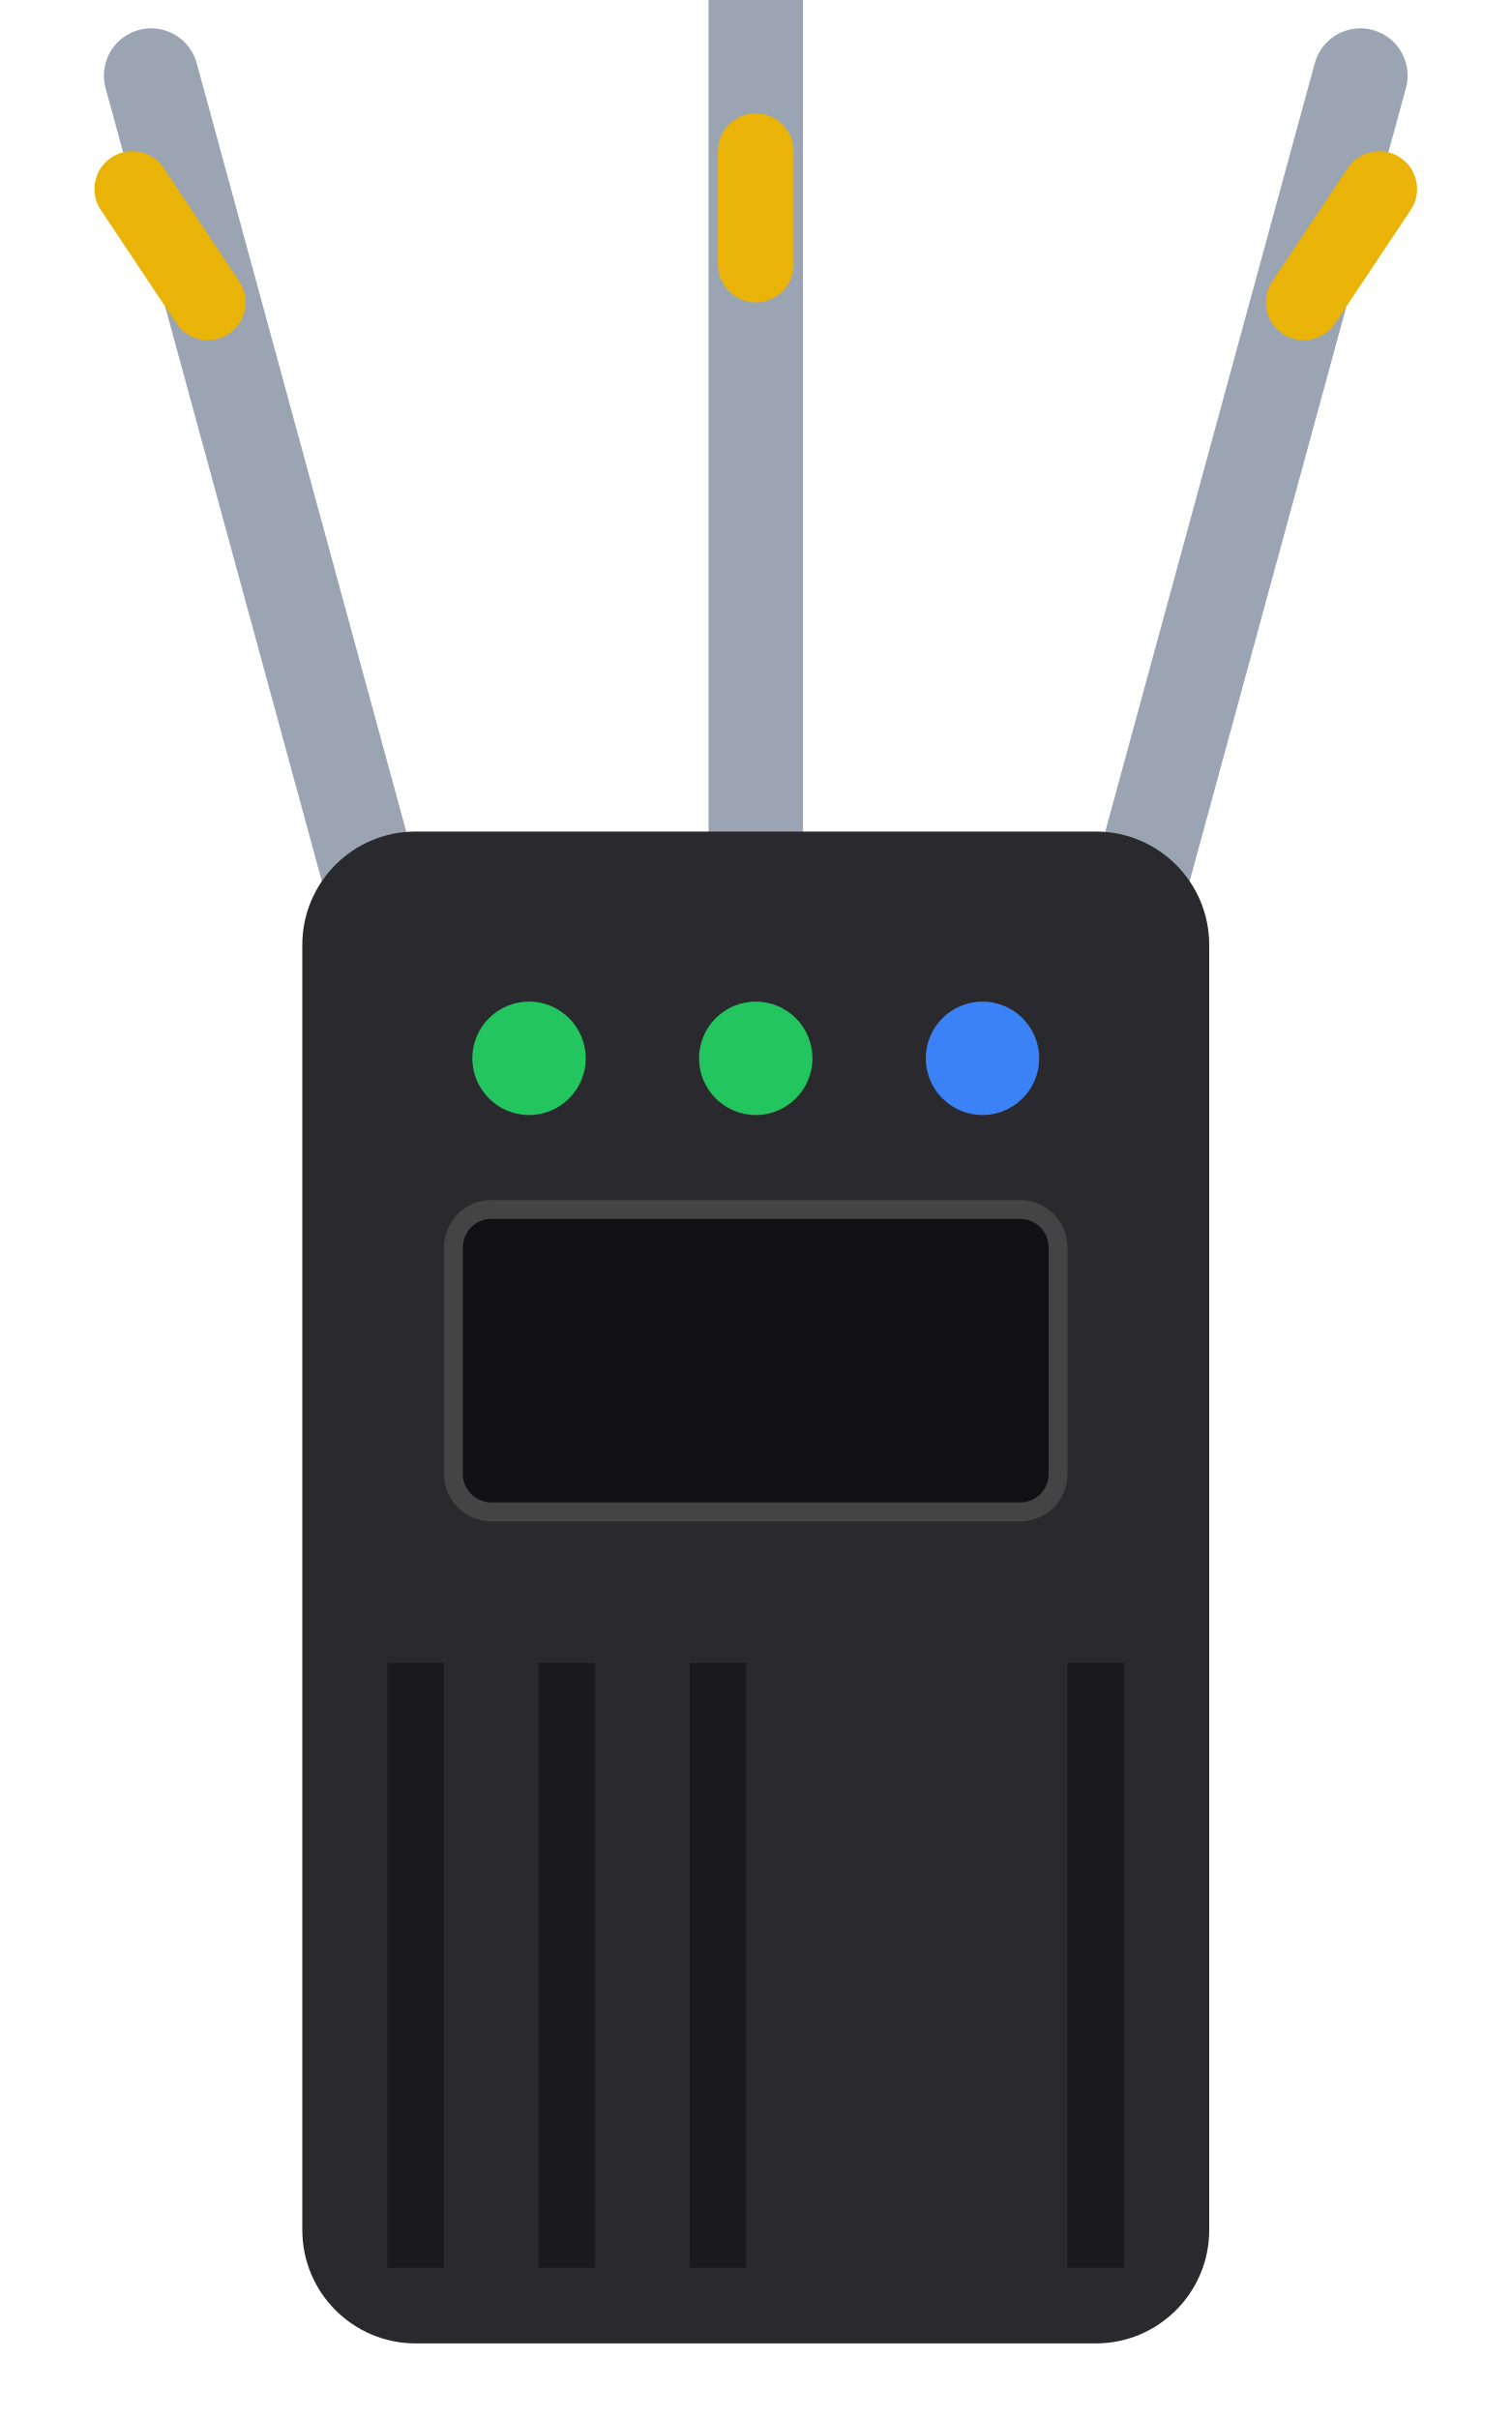
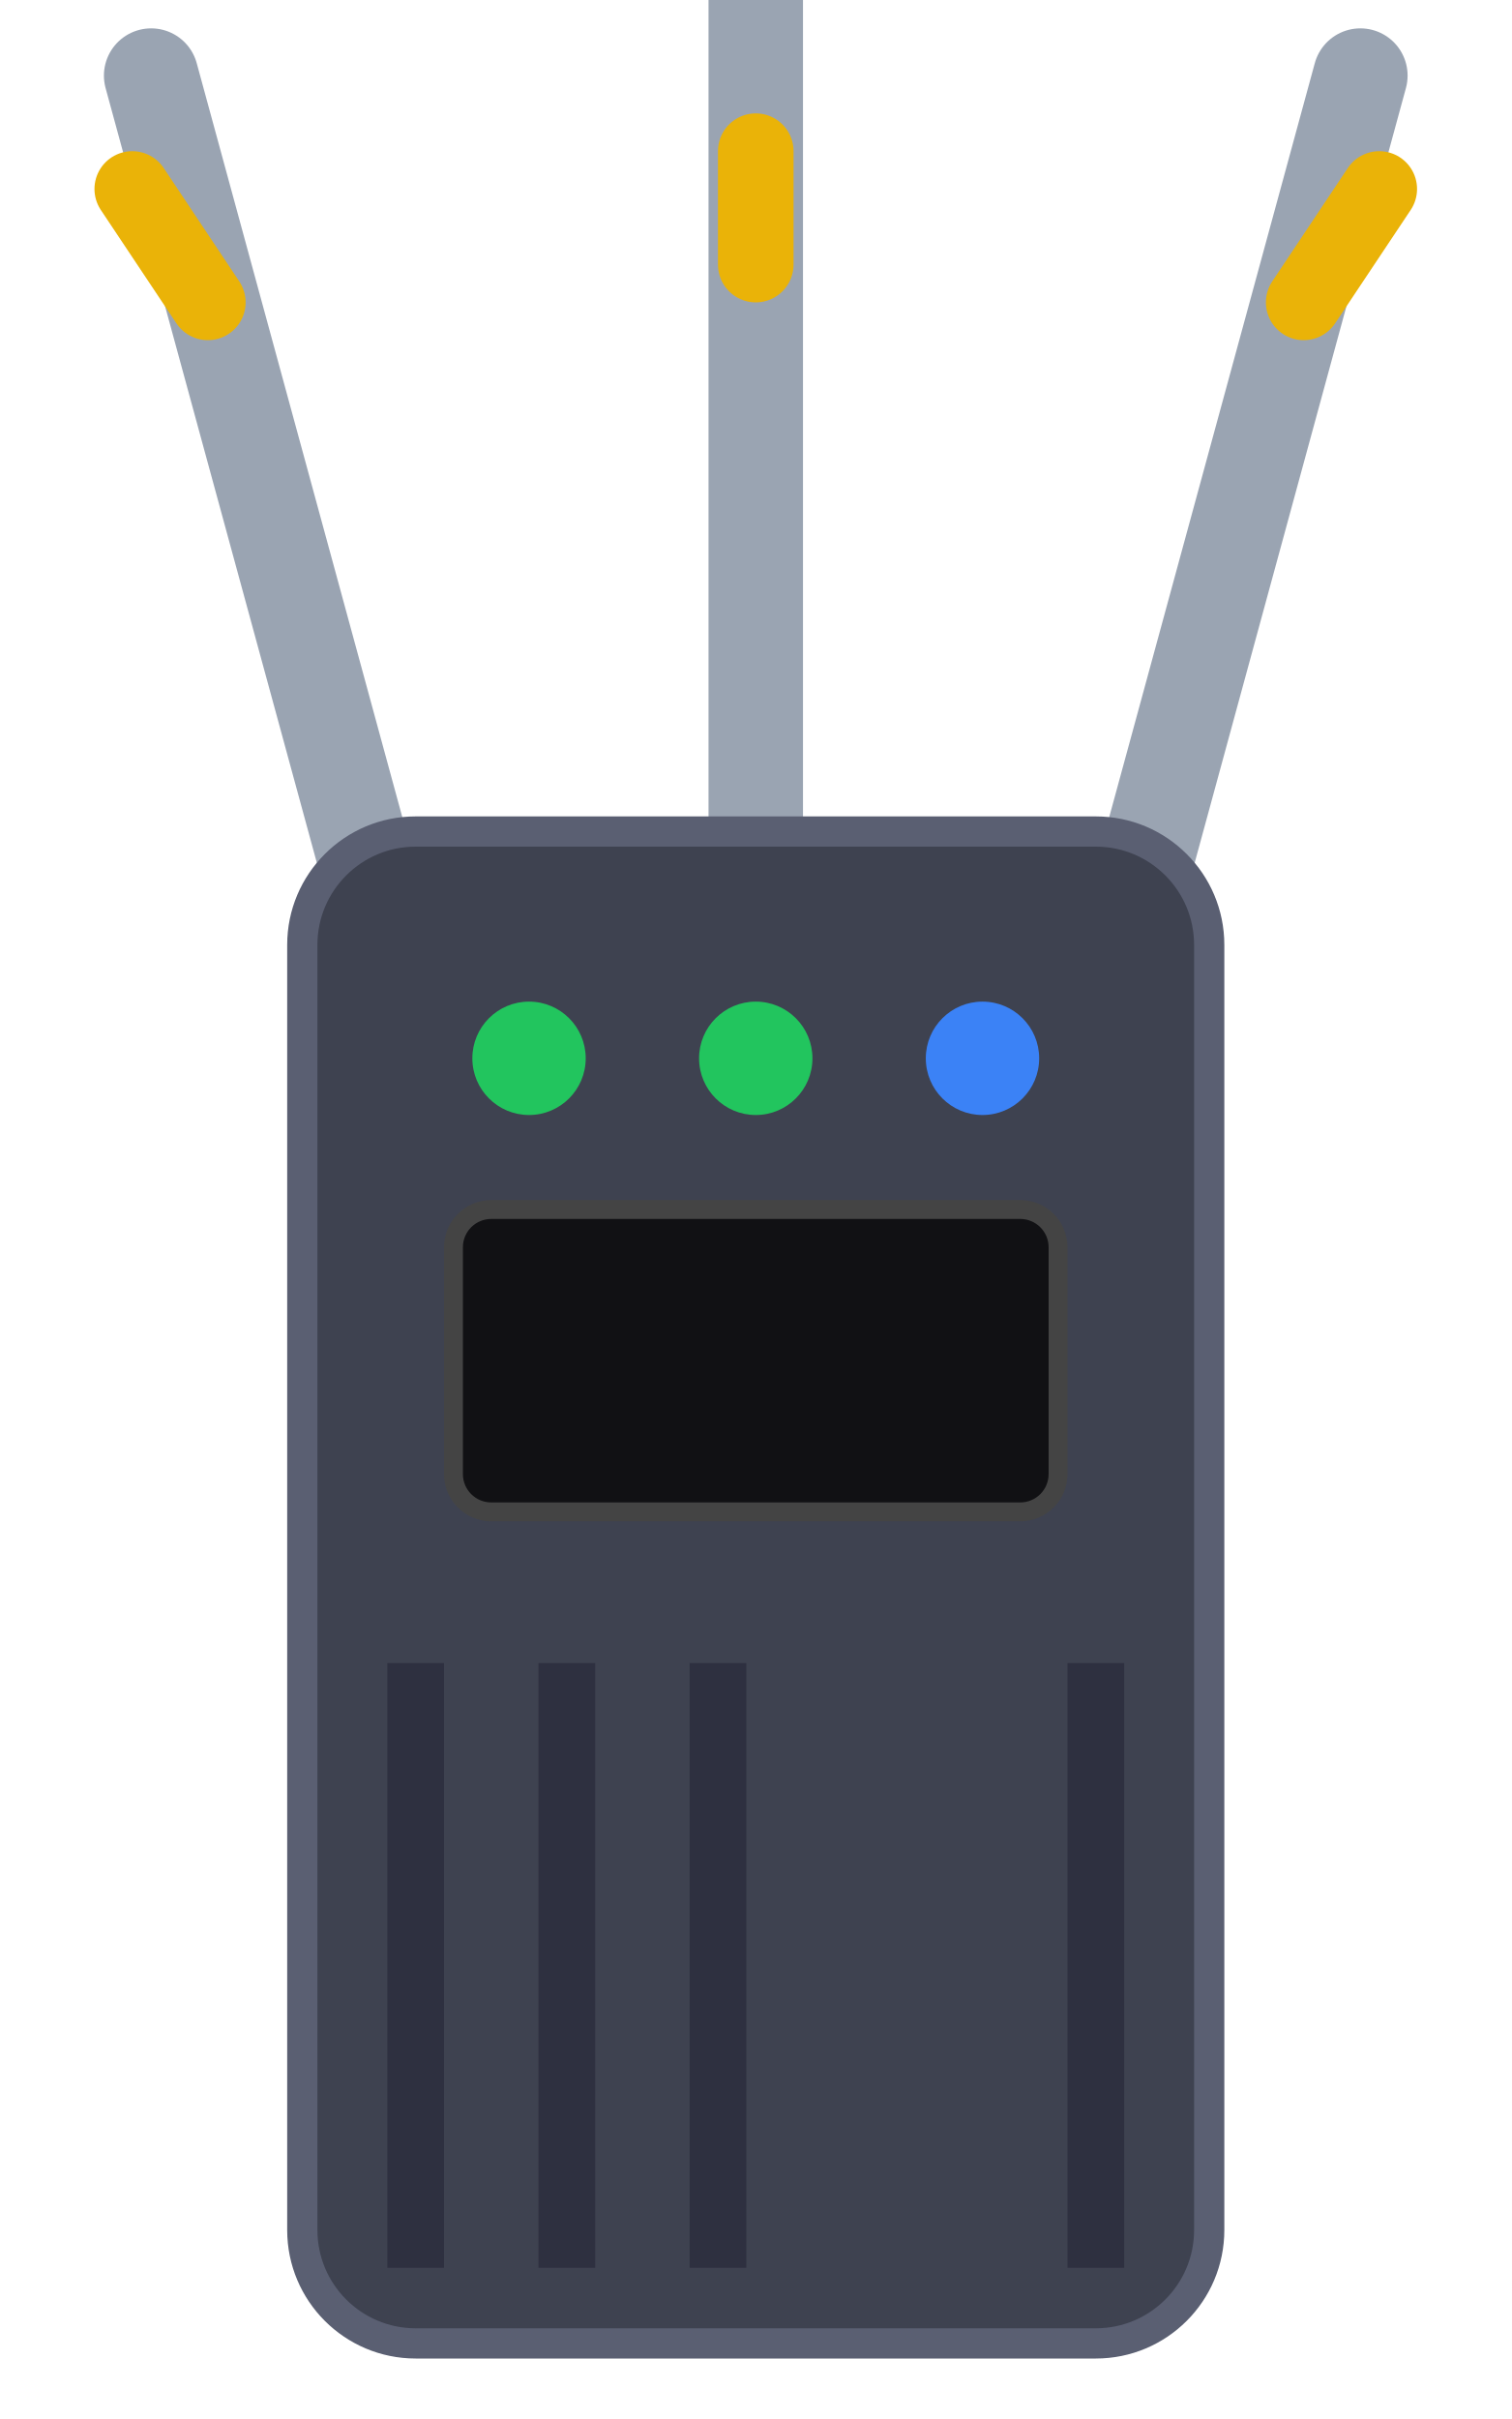
<svg xmlns="http://www.w3.org/2000/svg" viewBox="0 0 40 64">
  <line x1="10" y1="24" x2="4" y2="2" stroke="#9aa4b2" stroke-width="2.5" stroke-linecap="round" />
  <line x1="20" y1="22" x2="20" y2="0" stroke="#9aa4b2" stroke-width="2.5" stroke-linecap="round" />
  <line x1="30" y1="24" x2="36" y2="2" stroke="#9aa4b2" stroke-width="2.5" stroke-linecap="round" />
  <line x1="5.5" y1="8" x2="3.5" y2="5" stroke="#eab308" stroke-width="2" stroke-linecap="round" />
  <line x1="20" y1="7" x2="20" y2="4" stroke="#eab308" stroke-width="2" stroke-linecap="round" />
  <line x1="34.5" y1="8" x2="36.5" y2="5" stroke="#eab308" stroke-width="2" stroke-linecap="round" />
-   <rect x="8" y="22" width="24" height="40" rx="3" fill="#2a2a2e" />
-   <line x1="11" y1="44" x2="11" y2="60" stroke="#1a1a1e" stroke-width="1.5" />
-   <line x1="15" y1="44" x2="15" y2="60" stroke="#1a1a1e" stroke-width="1.5" />
-   <line x1="19" y1="44" x2="19" y2="60" stroke="#1a1a1e" stroke-width="1.5" />
-   <line x1="29" y1="44" x2="29" y2="60" stroke="#1a1a1e" stroke-width="1.5" />
+   <rect x="8" y="22" width="24" height="40" rx="3" fill="#3e4250" stroke="#5a5f72" stroke-width="0.8" />
+   <line x1="11" y1="44" x2="11" y2="60" stroke="#2e3040" stroke-width="1.5" />
+   <line x1="15" y1="44" x2="15" y2="60" stroke="#2e3040" stroke-width="1.5" />
+   <line x1="19" y1="44" x2="19" y2="60" stroke="#2e3040" stroke-width="1.5" />
+   <line x1="29" y1="44" x2="29" y2="60" stroke="#2e3040" stroke-width="1.5" />
  <circle cx="14" cy="28" r="1.5" fill="#22c55e" />
  <circle cx="20" cy="28" r="1.5" fill="#22c55e" />
  <circle cx="26" cy="28" r="1.5" fill="#3b82f6" />
  <rect x="12" y="32" width="16" height="8" rx="1" fill="#111114" stroke="#444" stroke-width="0.5" />
</svg>
